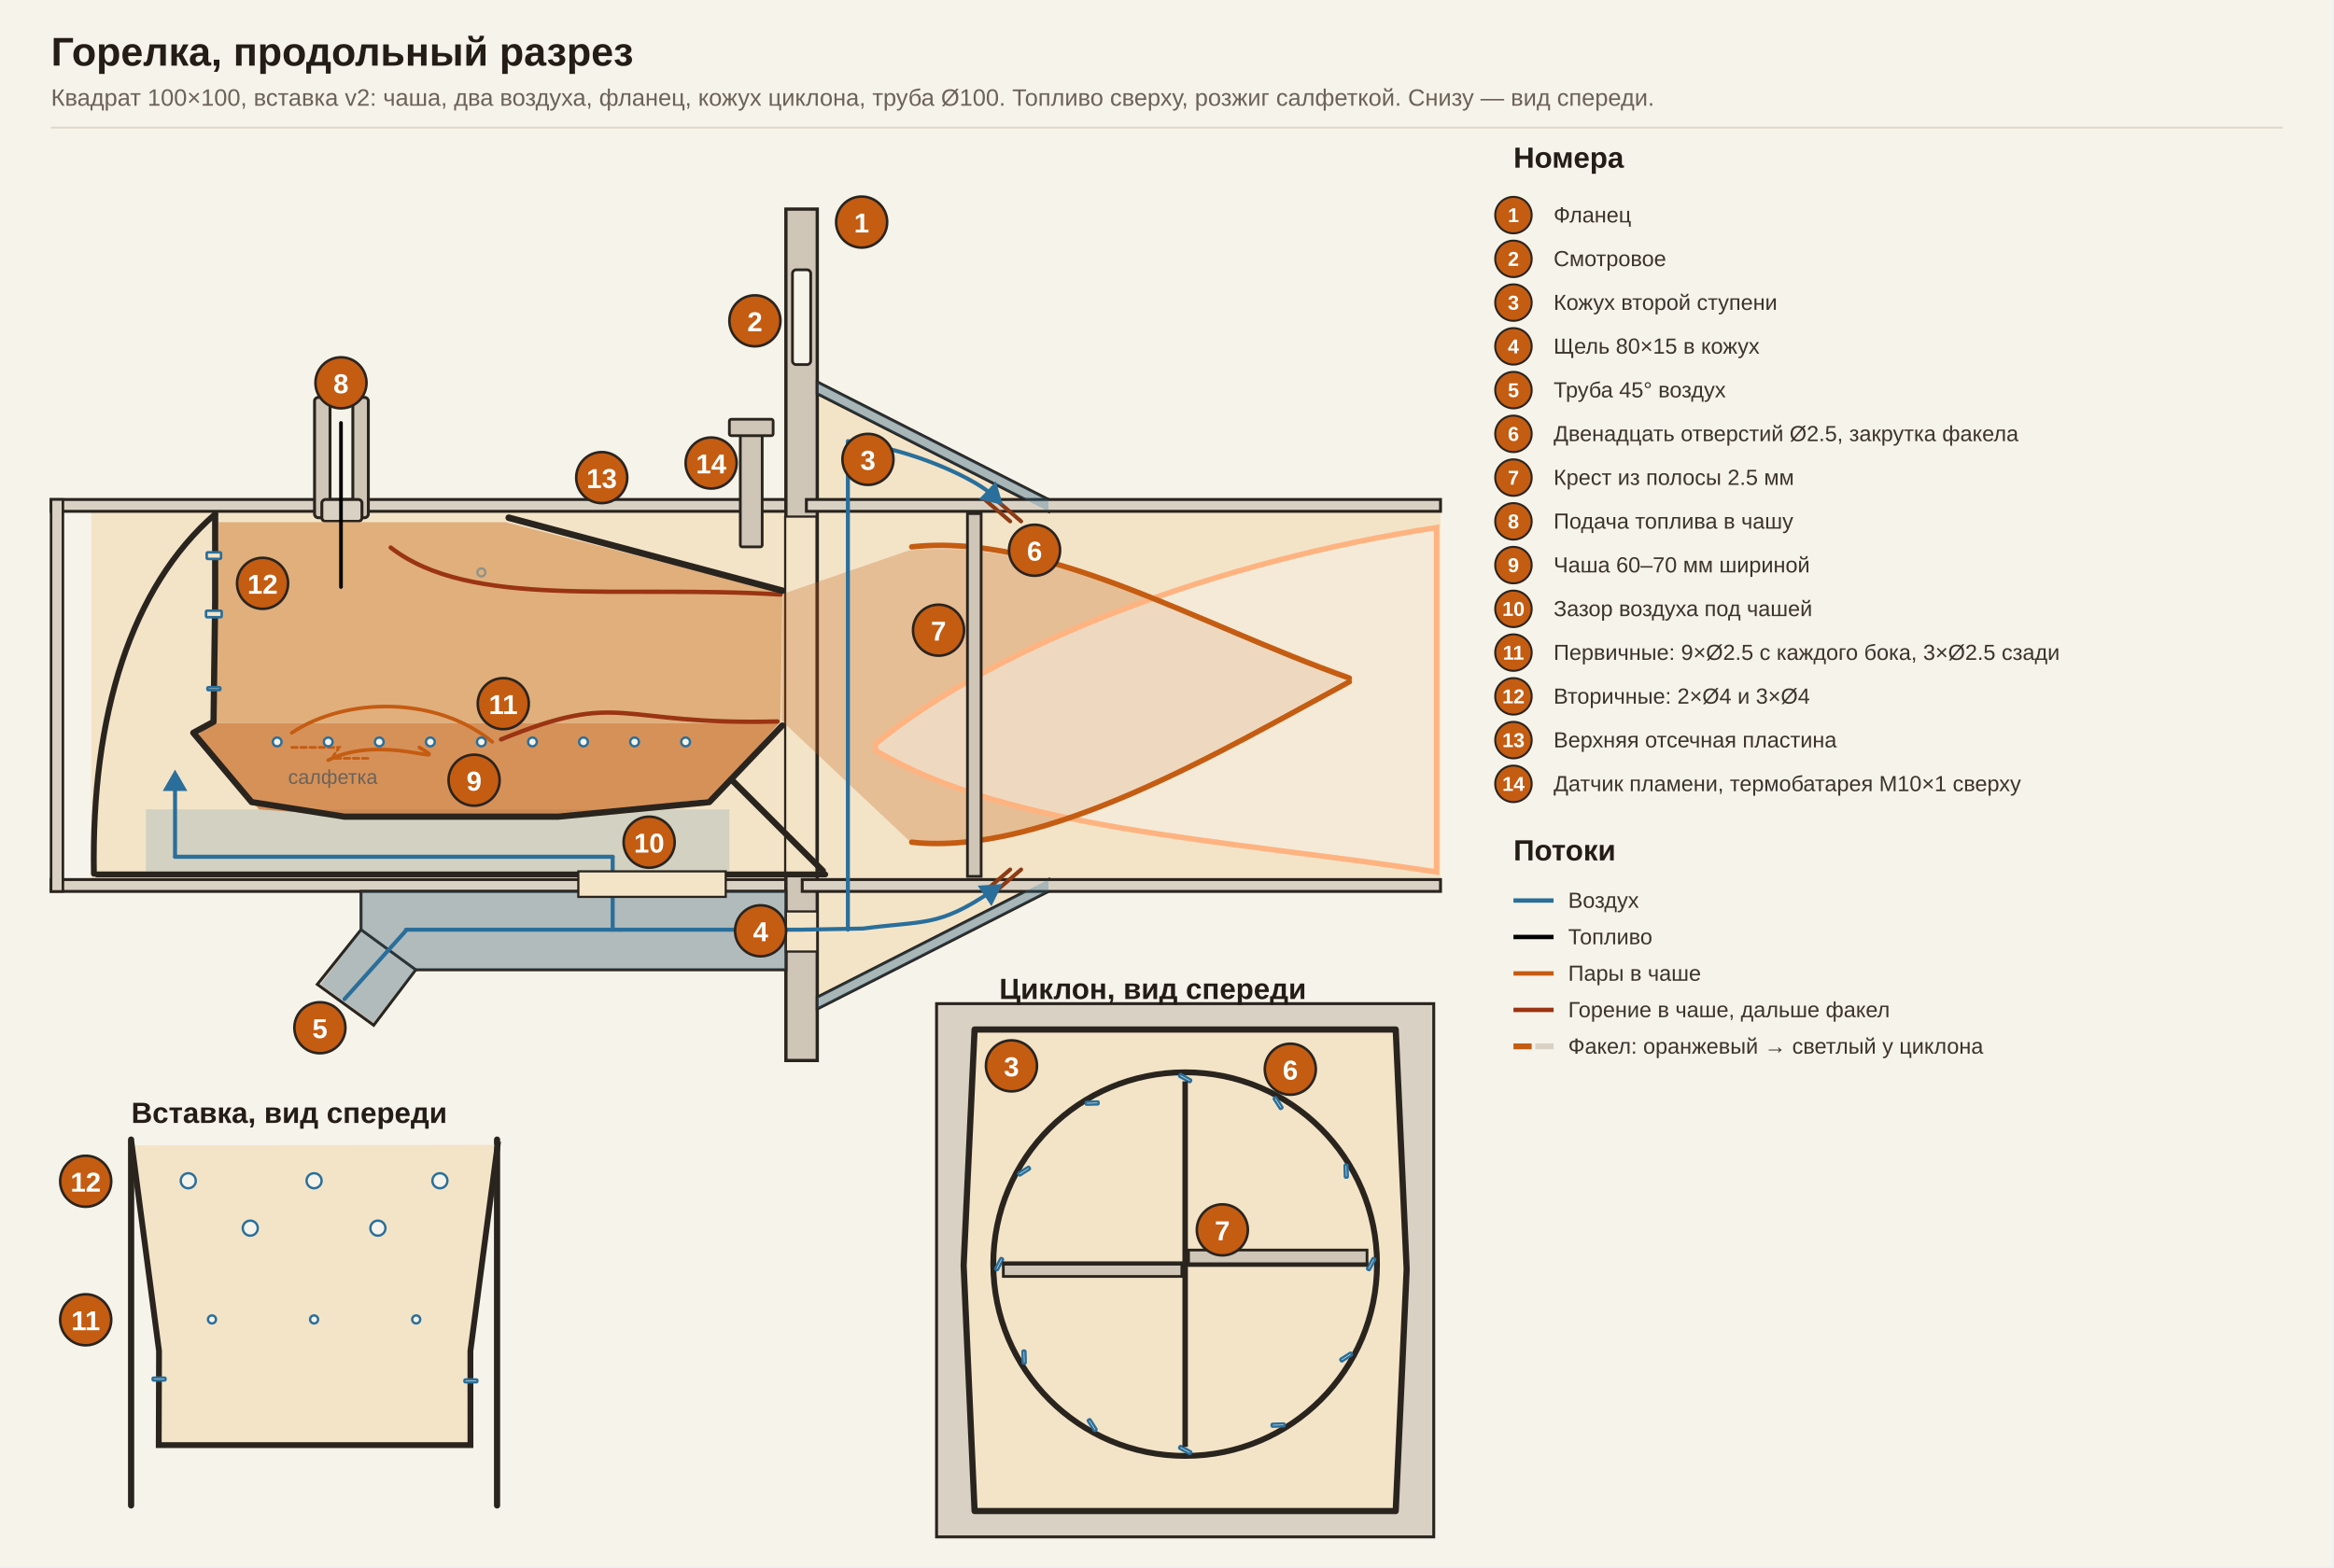
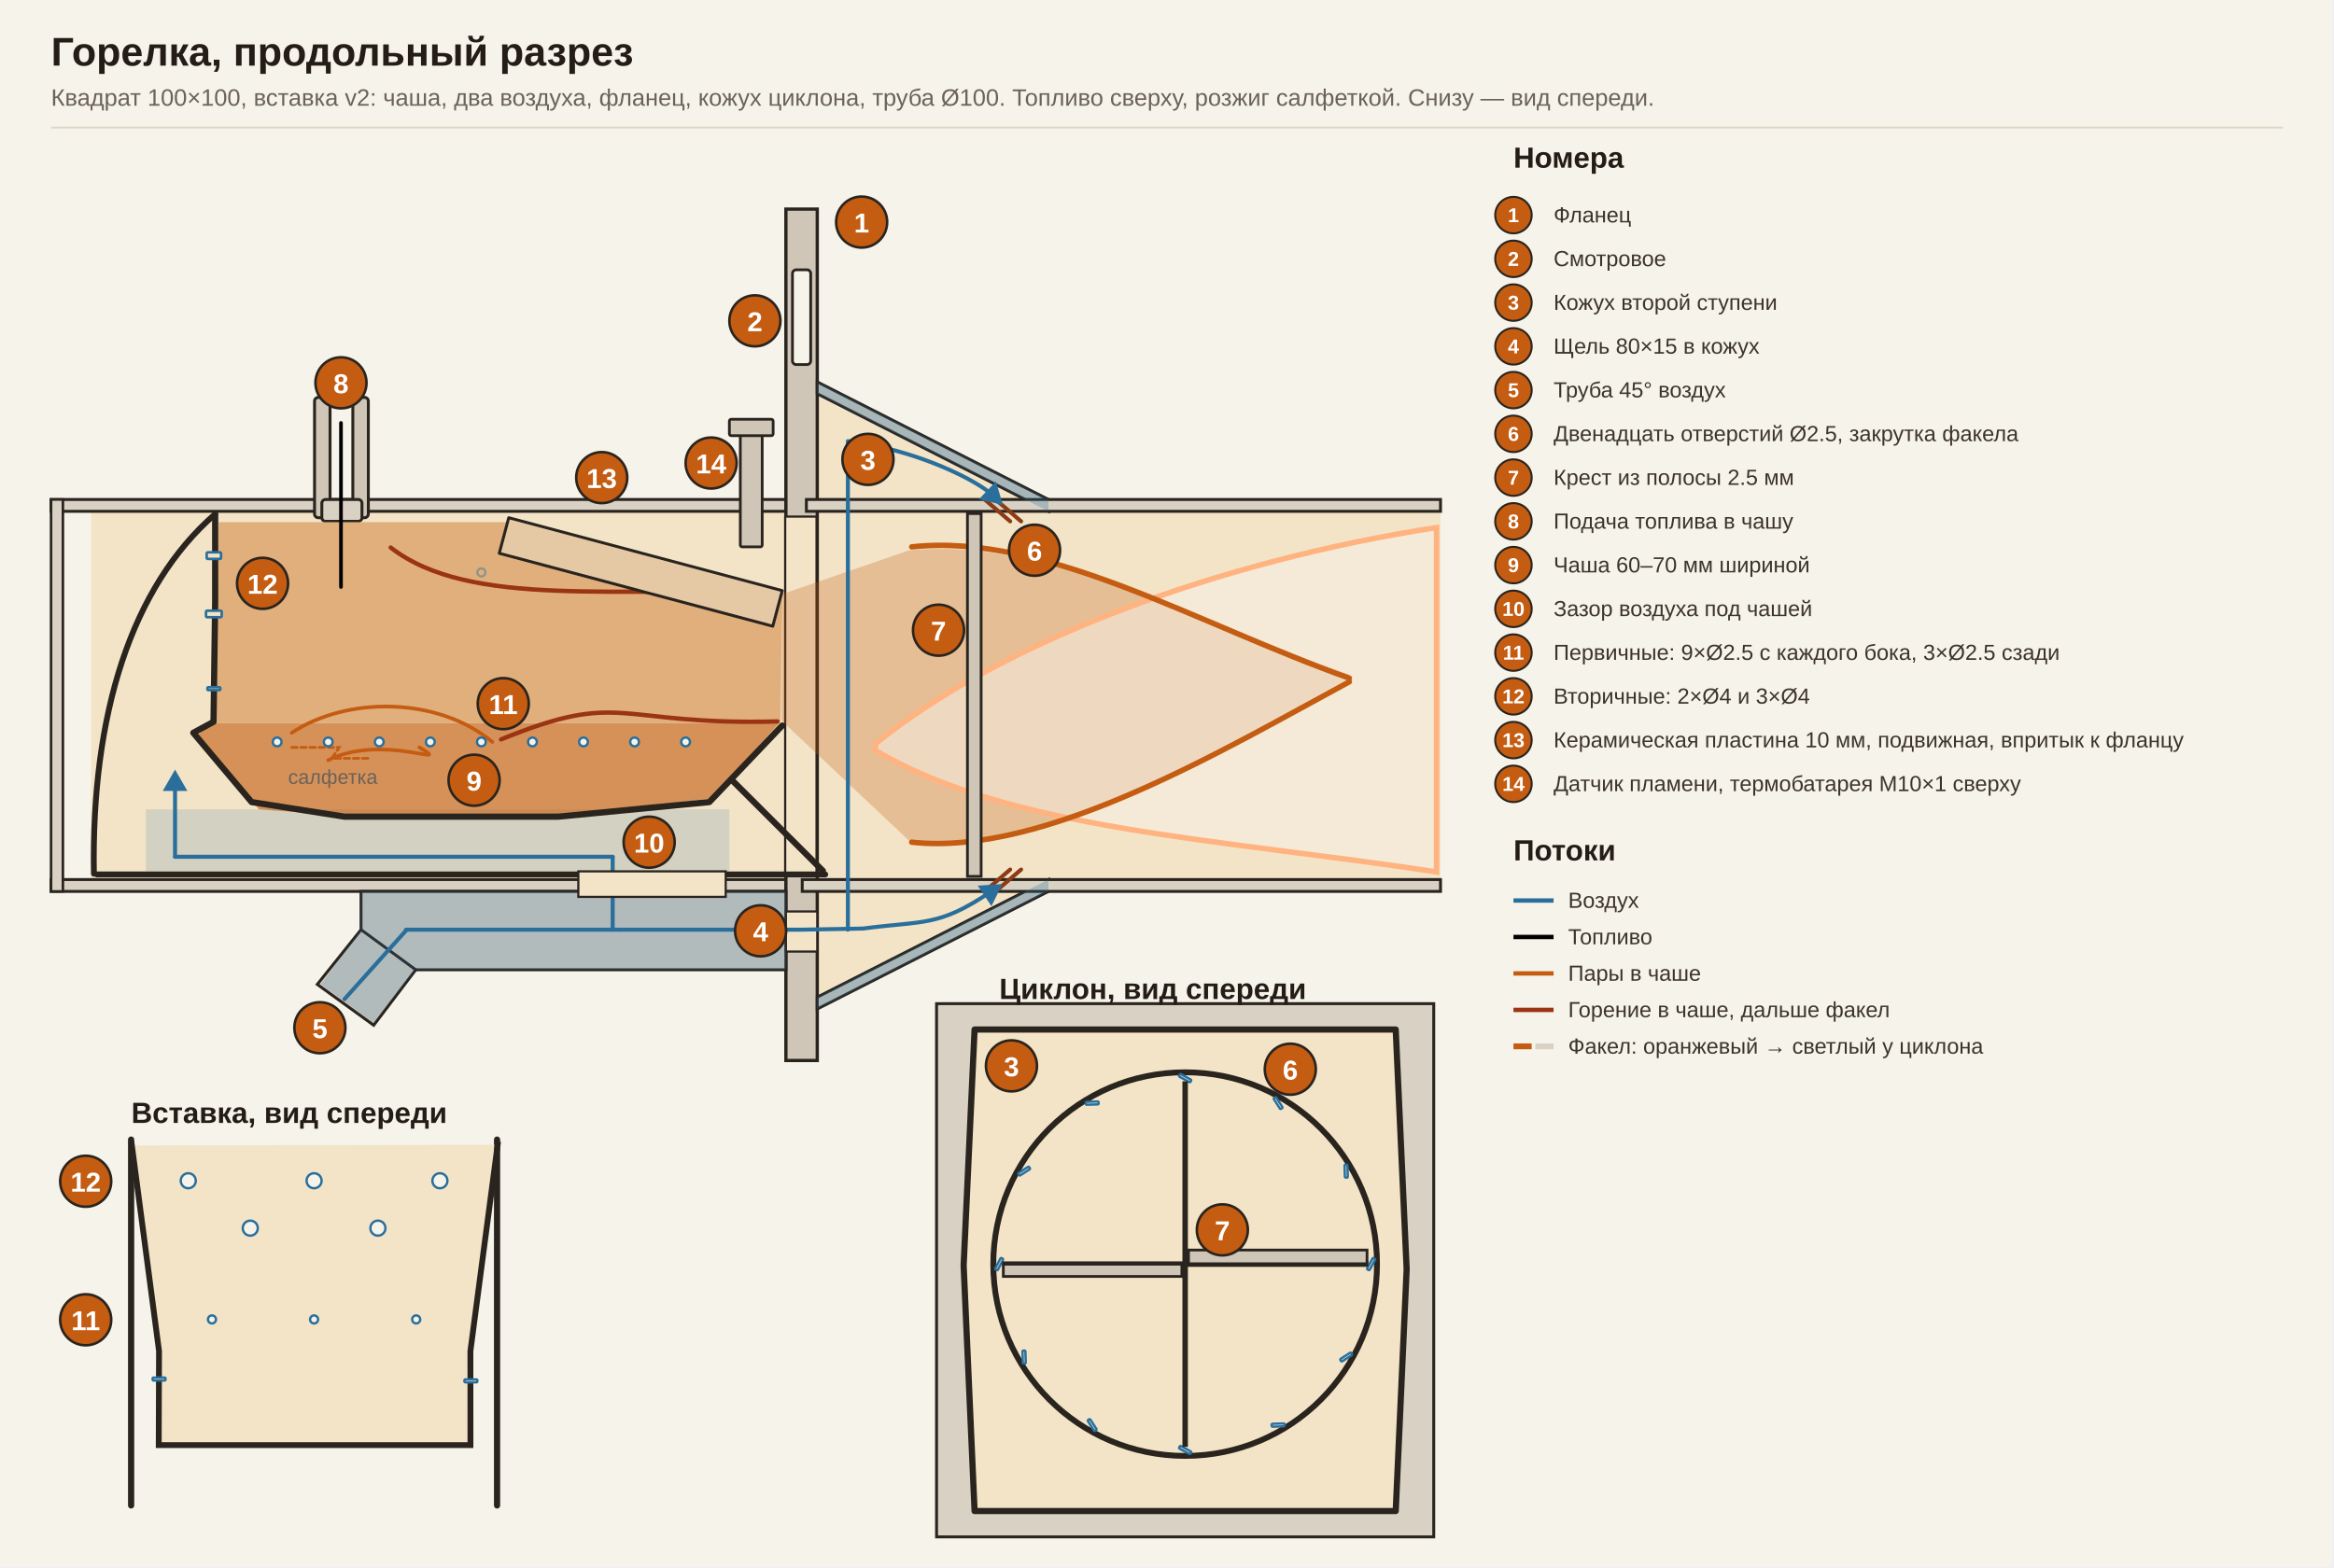
<svg xmlns="http://www.w3.org/2000/svg" width="1280" height="860" viewBox="0 0 1280 860" version="1.1" id="svg63">
  <defs id="defs63">
    <marker style="overflow:visible" id="marker68" refX="0" refY="0" orient="auto-start-reverse" markerWidth="1" markerHeight="1" viewBox="0 0 1 1" preserveAspectRatio="xMidYMid">
      <path transform="scale(0.5)" style="fill:context-stroke;fill-rule:evenodd;stroke:context-stroke;stroke-width:1pt" d="M 5.77,0 -2.88,5 V -5 Z" id="path68" />
    </marker>
    <marker style="overflow:visible" id="marker67" refX="0" refY="0" orient="auto-start-reverse" markerWidth="1" markerHeight="1" viewBox="0 0 1 1" preserveAspectRatio="xMidYMid">
      <path transform="scale(0.5)" style="fill:context-stroke;fill-rule:evenodd;stroke:context-stroke;stroke-width:1pt" d="M 5.77,0 -2.88,5 V -5 Z" id="path67" />
    </marker>
    <marker style="overflow:visible" id="Triangle" refX="0" refY="0" orient="auto-start-reverse" markerWidth="1" markerHeight="1" viewBox="0 0 1 1" preserveAspectRatio="xMidYMid">
      <path transform="scale(0.5)" style="fill:context-stroke;fill-rule:evenodd;stroke:context-stroke;stroke-width:1pt" d="M 5.77,0 -2.88,5 V -5 Z" id="path135" />
    </marker>
  </defs>
  <rect x="-1.138" y="-0.759" width="1280" height="860" fill="#f6f3ea" id="rect1" />
  <text x="28" y="36" font-family="Liberation Sans, DejaVu Sans, sans-serif" font-size="22" font-weight="700" fill="#241c16" id="text1">Горелка, продольный разрез</text>
  <text x="28" y="58" font-family="Liberation Sans, DejaVu Sans, sans-serif" font-size="13" fill="#6b6258" id="text2">Квадрат 100×100, вставка v2: чаша, два воздуха, фланец, кожух циклона, труба Ø100. Топливо сверху, розжиг салфеткой. Снизу — вид спереди.</text>
  <line x1="28" y1="70" x2="1252" y2="70" stroke="#e0d6c6" stroke-width="1" id="line2" />
  <path d="M 50,280.5 H 431 L 448.2,216 575,280.5 h 215 v 202 H 575 L 448.2,547 431,482.5 H 50 Z" fill="#f3e4c8" stroke="none" id="path2" />
  <path id="gap-under" d="m 80,444 h 320 v 34 H 80 Z" fill="#2a6f9b" fill-opacity="0.16" stroke="none" />
  <rect x="28" y="274" width="403" height="6.5" fill="#d9d1c4" stroke="#2a241e" stroke-width="1.6" id="rect2" />
  <rect x="28" y="482.5" width="403" height="6.5" fill="#d9d1c4" stroke="#2a241e" stroke-width="1.6" id="rect3" />
  <rect x="28" y="274" width="6.5" height="215" fill="#d9d1c4" stroke="#2a241e" stroke-width="1.4" id="rect4" />
  <rect x="431" y="114.702" width="17.2" height="467.058" fill="#cfc6b8" stroke="#2a241e" stroke-width="1.8" id="rect5" />
  <rect x="434.6" y="148" width="10" height="52" rx="2" fill="#f6f3ea" stroke="#2a241e" stroke-width="1.5" id="rect6" />
  <path d="M 448.2,209.5 575,274 v 6.5 L 448.2,216 Z" fill="#d9d1c4" stroke="#2a241e" stroke-width="1.6" id="path6" />
  <path d="M 448.2,547 575,482.5 v 6.5 l -126.8,64.5 z" fill="#d9d1c4" stroke="#2a241e" stroke-width="1.6" id="path7" />
  <rect x="442.232" y="274" width="347.768" height="6.5" fill="#d9d1c4" stroke="#2a241e" stroke-width="1.6" id="rect7" />
  <rect x="513.624" y="550.574" width="272.659" height="292.52" fill="#d9d1c4" stroke="#2a241e" stroke-width="1.6" id="rect7-1" />
  <rect x="439.956" y="482.5" width="350.044" height="6.5" fill="#d9d1c4" stroke="#2a241e" stroke-width="1.6" id="rect8" />
  <g stroke="#8c3b14" stroke-width="2.2" stroke-linecap="round" id="g11" transform="translate(-28,122)">
    <line x1="568" y1="152" x2="582" y2="164" id="line8" />
    <line x1="574" y1="152" x2="588" y2="164" id="line9" />
    <line x1="568" y1="367" x2="582" y2="355" id="line10" />
    <line x1="574" y1="367" x2="588" y2="355" id="line11" />
  </g>
  <rect x="198" y="489" width="233" height="43" fill="#d9d1c4" stroke="#2a241e" stroke-width="1.6" id="rect13" />
  <path d="m 198,510 -24,30 30.939,22.414 L 228,532 211.906,520.193 Z" fill="#d9d1c4" stroke="#2a241e" stroke-width="1.6" id="path13" />
  <rect x="431" y="500" width="17.2" height="22" fill="#f3e4c8" stroke="#2a241e" stroke-width="1.2" id="rect15" />
  <rect x="430.6" y="283.386" width="17.2" height="196.495" fill="#f3e4c8" stroke="#2a241e" stroke-width="1.2" id="rect15-3" />
  <path d="M 53.145,479.679 H 452.582" fill="none" stroke="#2a241e" stroke-width="3.2" stroke-linecap="round" id="path19" />
  <path d="M 51.5,479.3 C 50,392 72,322 118,282" fill="none" stroke="#2a241e" stroke-width="3.2" stroke-linecap="round" stroke-linejoin="round" id="path20" />
  <rect x="172.5" y="218" width="8.5" height="66" rx="2" fill="#cfc6b8" stroke="#2a241e" stroke-width="1.6" id="rect21" />
  <rect x="193.5" y="218" width="8.5" height="66" rx="2" fill="#cfc6b8" stroke="#2a241e" stroke-width="1.6" id="rect22" />
  <rect x="176.5" y="274" width="22" height="12" rx="2" fill="#d9d1c4" stroke="#2a241e" stroke-width="1.6" id="rect23" />
  <g id="физика">
    <path id="fill-box" d="m 198,489 h 233 v 43 H 228.176 l -30.503,-22.16 z m 0,21 -22,30 28.659,21.073 L 228,532 Z" fill="#2a6f9b" fill-opacity="0.22" stroke="none" />
    <path id="fill-jacket-top" d="M 448.2,209.5 575,274 v 6.5 L 448.2,216 Z" fill="#2a6f9b" fill-opacity="0.28" stroke="none" />
    <path id="fill-jacket-bot" d="M 448.2,547 575,482.5 v 6.5 l -126.8,64.5 z" fill="#2a6f9b" fill-opacity="0.28" stroke="none" />
    <path id="fill-bowl" d="M 427.35,396.719 H 116.311 L 108,403.504 142,444 l 46.051,3.424 117.693,0.615 L 390,438 Z" style="fill:#c45c12;fill-opacity:0.604" />
    <path id="path70" d="M 119.896,286.432 118,395.34 l -1.689,1.379 H 427.35 L 428,396 429.172,325.113 277.299,286.465 Z" style="fill:#e0af7c;fill-opacity:1" />
    <path id="fill-flame" d="M 498.278,302 C 571.608,294 657.13,340.71 740,370 v 2 c -67.7,36.51 -167.634,97.621 -240.964,89.621 l -70.507,-66.392 0.777,-69.45 z" fill="#c45c12" fill-opacity="0.28" stroke="none" />
    <path id="fill-flame-hot" d="m 787.832,289.403 c -118.825,18.165 -239.13,62.68 -307.701,118.619 v 3.633 c 73.123,43.596 188.876,48.5 307.701,66.665 z" fill="#f4efe4" fill-opacity="0.55" stroke="none" style="stroke:#ffb380;stroke-width:3;stroke-dasharray:none" />
  </g>
  <g id="потоки">
    <g id="flow-air" fill="none" stroke="#2a6f9b" stroke-width="2.2" stroke-linecap="round" stroke-linejoin="round" transform="translate(0,-38)">
      <path d="m 188.922,586.08 33.93,-37.836" id="path24" />
      <path d="M 222.612,548 H 340" id="path25" />
      <path d="M 336,548 V 508" id="path26" />
      <path d="M 336,508 H 96" id="path27" />
      <path d="M 96,508 V 468" id="path28" style="marker-end:url(#Triangle)" />
      <path d="m 340,548 h 99 l 34.208,-0.621 c 34.047,-4.464 41.3,-0.888 69.998,-20.068" id="path29" style="marker-end:url(#marker68)" />
      <path d="M 465,548 V 517.794 320.16 280 c 37.318,4.627 70.64,21.387 79.344,29.655" id="path30" style="marker-end:url(#marker67)" />
    </g>
    <g id="flow-vapor" fill="none" stroke="#c45c12" stroke-width="2" stroke-linecap="round" stroke-linejoin="round" transform="translate(0,-38)">
      <path d="m 187,270 v 90" id="path31" style="fill:none;stroke:#000000" />
      <path d="m 160,440 c 30,-20 80,-20 110,5" id="path32" />
      <path d="m 180,455 c 30,-15 70,5 50,-7" id="path33" />
    </g>
    <g id="flow-mix" fill="none" stroke="#9a3412" stroke-width="2.4" stroke-linecap="round" transform="translate(0,-38)">
      <path d="m 274.798,443.618 c 67.325,-27.499 62.013,-7.616 151.562,-9.842" id="path34" />
      <path d="m 214.281,338.375 c 43.779,34.039 126.256,20.384 213.773,25.774" id="path34-3" />
    </g>
    <g id="flow-flame" fill="none" stroke="#c45c12" stroke-width="3" stroke-linecap="round" transform="translate(0,-38)">
      <path d="m 500,338 c 73.333,-8 157.127,42.712 240,72" id="path35" />
      <path d="m 500,500 c 73.333,8 172.3,-51.493 240,-88" id="path36" />
    </g>
  </g>
  <rect id="feed-under" x="317.162" y="478" width="80.838" height="14" fill="#f3e4c8" stroke="#2a241e" stroke-width="1.2" />
  <path id="seal-v2" d="m 402.073,428.583 49.206,49.141" fill="none" stroke="#2a241e" stroke-width="3.4" stroke-linecap="round" />
  <path id="bowl-v2" d="m 118,282 v 48 L 117.102,395.974 106,402 l 32,38 50.91,8 H 306.124 L 389,440 429,398" fill="none" stroke="#2a241e" stroke-width="3.4" stroke-linecap="round" stroke-linejoin="round" />
  <g id="g16" transform="translate(-477.8717,62)" style="fill:#483e37">
    <path id="bowl-v2-3" d="M 549.775,563.148 V 763.842" fill="none" stroke="#2a241e" stroke-width="3.4" stroke-linecap="round" stroke-linejoin="round" style="fill:#483e37" />
    <path id="bowl-v2-3-3" d="M 750.47,563.148 V 763.842" fill="none" stroke="#2a241e" stroke-width="3.4" stroke-linecap="round" stroke-linejoin="round" style="fill:#483e37" />
  </g>
  <g id="g16-3" transform="translate(-0.1689714,53.94779)" style="fill:#483e37" />
  <g id="g16-3-3" transform="matrix(0,1.088416,-1.085851,0,1370.41,-16.21218)" style="fill:#483e37;stroke-width:0.92">
    <path id="bowl-v2-3-3-7-6" d="M 776.47,769.842 652.755,775.368 533.775,769.842 V 557.148 l 120.817,-5.526 121.877,5.526 z" fill="none" stroke="#2a241e" stroke-width="3.127" stroke-linecap="round" stroke-linejoin="round" style="fill:#f3e4c8;fill-opacity:1" />
  </g>
  <path id="napkin" d="m 160,410 h 26 l -4,6 h 20" fill="none" stroke="#c45c12" stroke-width="1.5" stroke-dasharray="3, 2" stroke-linecap="round" />
  <text x="158" y="430" font-family="'Liberation Sans', 'DejaVu Sans', sans-serif" font-size="11px" fill="#6b6258" id="note-napkin">салфетка</text>
  <g id="sensor-v2" fill="#cfc6b8" stroke="#2a241e" stroke-width="1.5" transform="translate(-8,-28)">
    <rect x="414" y="266" width="12" height="62" rx="1" id="rect9" />
    <rect x="408" y="258" width="24" height="9" rx="1" id="rect10" />
  </g>
  <g id="n16" transform="translate(260,428)" style="font-weight:700;font-size:15px;font-family:'Liberation Sans', 'DejaVu Sans', sans-serif;text-anchor:middle;fill:#ffffff">
    <circle r="14" fill="#c45c12" stroke="#2a241e" stroke-width="1.4" cx="0" cy="0" id="circle10" />
    <text dy="0.38em" id="text10">9</text>
  </g>
  <g id="n17" transform="translate(356,462)" style="font-weight:700;font-size:15px;font-family:'Liberation Sans', 'DejaVu Sans', sans-serif;text-anchor:middle;fill:#ffffff">
    <circle r="14" fill="#c45c12" stroke="#2a241e" stroke-width="1.4" cx="0" cy="0" id="circle11" />
    <text dy="0.38em" id="text11">10</text>
  </g>
  <g id="n18" transform="translate(276,386)" style="font-weight:700;font-size:15px;font-family:'Liberation Sans', 'DejaVu Sans', sans-serif;text-anchor:middle;fill:#ffffff">
    <circle r="14" fill="#c45c12" stroke="#2a241e" stroke-width="1.4" cx="0" cy="0" id="circle12" />
    <text dy="0.38em" id="text12">11</text>
  </g>
  <g id="n19" transform="translate(144,320)" style="font-weight:700;font-size:15px;font-family:'Liberation Sans', 'DejaVu Sans', sans-serif;text-anchor:middle;fill:#ffffff">
    <circle r="14" fill="#c45c12" stroke="#2a241e" stroke-width="1.4" cx="0" cy="0" id="circle13" />
    <text dy="0.38em" id="text13">12</text>
  </g>
  <g id="n20" transform="translate(330,262)" style="font-weight:700;font-size:15px;font-family:'Liberation Sans', 'DejaVu Sans', sans-serif;text-anchor:middle;fill:#ffffff">
    <circle r="14" fill="#c45c12" stroke="#2a241e" stroke-width="1.4" cx="0" cy="0" id="circle14" />
    <text dy="0.38em" id="text14">13</text>
  </g>
  <g id="n21" transform="translate(390,254)" style="font-weight:700;font-size:15px;font-family:'Liberation Sans', 'DejaVu Sans', sans-serif;text-anchor:middle;fill:#ffffff">
    <circle r="14" fill="#c45c12" stroke="#2a241e" stroke-width="1.4" cx="0" cy="0" id="circle15" />
    <text dy="0.38em" id="text15">14</text>
  </g>
  <g id="side-holes" fill="#f6f3ea" stroke="#2a6f9b" stroke-width="1.3" transform="translate(-6,-22)">
    <circle cx="158" cy="429" r="2.4" id="circle16" />
    <circle cx="186" cy="429" r="2.4" id="circle17" />
    <circle cx="214" cy="429" r="2.4" id="circle18" />
    <circle cx="242" cy="429" r="2.4" id="circle19" />
    <circle cx="270" cy="429" r="2.4" id="circle20" />
    <circle cx="298" cy="429" r="2.4" id="circle21" />
    <circle cx="326" cy="429" r="2.4" id="circle22" />
    <circle cx="354" cy="429" r="2.4" id="circle23" />
    <circle cx="382" cy="429" r="2.4" id="circle24" />
  </g>
  <circle cx="264" cy="314" r="2.2" id="circle26" style="fill:none;stroke:#2a6f9b;stroke-width:1.2;stroke-opacity:0.45" />
  <rect id="rear-pri" x="113.734" y="377" width="7.098" height="1.6" rx="0.507" fill="#f3e4c8" stroke="#2a6f9b" stroke-width="1.4" />
  <rect id="rear-sec-a" x="112.983" y="335" width="8.6" height="3.6" rx="0.614" fill="#f3e4c8" stroke="#2a6f9b" stroke-width="1.4" />
  <rect id="rear-sec-b" x="113.358" y="303" width="7.849" height="3.6" rx="0.561" fill="#f3e4c8" stroke="#2a6f9b" stroke-width="1.4" />
-   <path id="guide-v2" d="m 279,284 150,40" fill="none" stroke="#2a241e" stroke-width="3.6" stroke-linecap="round" />
+   <path id="guide-v2" d="M 279,284 429,324 423.8,343.52 273.8,303.52 Z" fill="#e4c9a4" stroke="#2a241e" stroke-width="1.6" stroke-linejoin="round" />
  <g id="n1" transform="translate(472.5365,121.8273)" style="font-weight:700;font-size:15px;font-family:'Liberation Sans', 'DejaVu Sans', sans-serif;text-anchor:middle;fill:#ffffff">
    <circle r="14" fill="#c45c12" stroke="#2a241e" stroke-width="1.4" id="circle27" cx="0" cy="0" />
    <text dy="0.38em" id="text23">1</text>
  </g>
  <g id="n4" transform="translate(187,210)" style="font-weight:700;font-size:15px;font-family:'Liberation Sans', 'DejaVu Sans', sans-serif;text-anchor:middle;fill:#ffffff">
    <circle r="14" fill="#c45c12" stroke="#2a241e" stroke-width="1.4" id="circle28" cx="0" cy="0" />
    <text dy="0.38em" id="text26">8</text>
  </g>
  <g id="n7" transform="translate(414,176)" style="font-weight:700;font-size:15px;font-family:'Liberation Sans', 'DejaVu Sans', sans-serif;text-anchor:middle;fill:#ffffff">
    <circle r="14" fill="#c45c12" stroke="#2a241e" stroke-width="1.4" id="circle29" cx="0" cy="0" />
    <text dy="0.38em" id="text29">2</text>
  </g>
  <g id="n8" transform="translate(476,252)" style="font-weight:700;font-size:15px;font-family:'Liberation Sans', 'DejaVu Sans', sans-serif;text-anchor:middle;fill:#ffffff">
    <circle r="14" fill="#c45c12" stroke="#2a241e" stroke-width="1.4" id="circle30" cx="0" cy="0" />
    <text dy="0.38em" id="text30">3</text>
  </g>
  <g id="n8-6" transform="translate(554.7,584.7)" style="font-weight:700;font-size:15px;font-family:'Liberation Sans', 'DejaVu Sans', sans-serif;text-anchor:middle;fill:#ffffff">
    <circle r="14" fill="#c45c12" stroke="#2a241e" stroke-width="1.4" id="circle30-2" cx="0" cy="0" />
    <text dy="0.38em" id="text30-6">3</text>
  </g>
  <g id="n9" transform="translate(417.1194,510.612)" style="font-weight:700;font-size:15px;font-family:'Liberation Sans', 'DejaVu Sans', sans-serif;text-anchor:middle;fill:#ffffff">
    <circle r="14" fill="#c45c12" stroke="#2a241e" stroke-width="1.4" id="circle31" cx="0" cy="0" />
    <text dy="0.38em" id="text31">4</text>
  </g>
  <g id="n10" transform="translate(175.435,563.7888)" style="font-weight:700;font-size:15px;font-family:'Liberation Sans', 'DejaVu Sans', sans-serif;text-anchor:middle;fill:#ffffff">
    <circle r="14" fill="#c45c12" stroke="#2a241e" stroke-width="1.4" id="circle32" cx="0" cy="0" />
    <text dy="0.38em" id="text32">5</text>
  </g>
  <g id="n12" transform="translate(567.3697,301.8441)" style="font-weight:700;font-size:15px;font-family:'Liberation Sans', 'DejaVu Sans', sans-serif;text-anchor:middle;fill:#ffffff">
    <circle r="14" fill="#c45c12" stroke="#2a241e" stroke-width="1.4" id="circle34" cx="0" cy="0" />
    <text dy="0.38em" id="text34">6</text>
  </g>
  <g id="n12-7" transform="translate(707.6287,586.5399)" style="font-weight:700;font-size:15px;font-family:'Liberation Sans', 'DejaVu Sans', sans-serif;text-anchor:middle;fill:#ffffff">
    <circle r="14" fill="#c45c12" stroke="#2a241e" stroke-width="1.4" id="circle34-0" cx="0" cy="0" />
    <text dy="0.38em" id="text34-9">6</text>
  </g>
  <g id="n12-3" transform="translate(514.7,345.7)" style="font-weight:700;font-size:15px;font-family:'Liberation Sans', 'DejaVu Sans', sans-serif;text-anchor:middle;fill:#ffffff">
    <circle r="14" fill="#c45c12" stroke="#2a241e" stroke-width="1.4" id="circle34-6" cx="0" cy="0" />
    <text dy="0.38em" id="text34-7">7</text>
  </g>
  <text x="830" y="92" font-family="Liberation Sans, DejaVu Sans, sans-serif" font-size="16" font-weight="700" fill="#241c16" id="text36">Номера</text>
  <g font-family="Liberation Sans, DejaVu Sans, sans-serif" font-size="12" fill="#3c342c" id="g63">
    <g transform="translate(830,118)" id="leg-1">
      <circle r="10" fill="#c45c12" stroke="#2a241e" stroke-width="1.1" id="circle33" />
      <text fill="#ffffff" font-size="11" font-weight="700" text-anchor="middle" dy="0.35em" id="text33">1</text>
      <text x="22" y="4" fill="#3c342c" id="text35">Фланец</text>
    </g>
    <g transform="translate(830,142)" id="leg-2">
      <circle r="10" fill="#c45c12" stroke="#2a241e" stroke-width="1.1" id="circle35" />
      <text fill="#ffffff" font-size="11" font-weight="700" text-anchor="middle" dy="0.35em" id="text37">2</text>
      <text x="22" y="4" fill="#3c342c" id="text38">Смотровое</text>
    </g>
    <g transform="translate(830,166)" id="leg-3">
      <circle r="10" fill="#c45c12" stroke="#2a241e" stroke-width="1.1" id="circle38" />
      <text fill="#ffffff" font-size="11" font-weight="700" text-anchor="middle" dy="0.35em" id="text39">3</text>
      <text x="22" y="4" fill="#3c342c" id="text40">Кожух второй ступени</text>
    </g>
    <g transform="translate(830,190)" id="leg-4">
      <circle r="10" fill="#c45c12" stroke="#2a241e" stroke-width="1.1" id="circle40" />
      <text fill="#ffffff" font-size="11" font-weight="700" text-anchor="middle" dy="0.35em" id="text41">4</text>
      <text x="22" y="4" fill="#3c342c" id="text42">Щель 80×15 в кожух</text>
    </g>
    <g transform="translate(830,214)" id="leg-5">
      <circle r="10" fill="#c45c12" stroke="#2a241e" stroke-width="1.1" id="circle42" />
      <text fill="#ffffff" font-size="11" font-weight="700" text-anchor="middle" dy="0.35em" id="text43">5</text>
      <text x="22" y="4" fill="#3c342c" id="text44">Труба 45° воздух</text>
    </g>
    <g transform="translate(830,238)" id="leg-6">
      <circle r="10" fill="#c45c12" stroke="#2a241e" stroke-width="1.1" id="circle44" />
      <text fill="#ffffff" font-size="11" font-weight="700" text-anchor="middle" dy="0.35em" id="text45">6</text>
      <text x="22" y="4" fill="#3c342c" id="text46">Двенадцать отверстий Ø2.5, закрутка факела</text>
    </g>
    <g transform="translate(830,262)" id="leg-7">
      <circle r="10" fill="#c45c12" stroke="#2a241e" stroke-width="1.1" id="circle46" />
      <text fill="#ffffff" font-size="11" font-weight="700" text-anchor="middle" dy="0.35em" id="text47">7</text>
      <text x="22" y="4" fill="#3c342c" id="text48">Крест из полосы 2.5 мм</text>
    </g>
    <g transform="translate(830,286)" id="leg-8">
      <circle r="10" fill="#c45c12" stroke="#2a241e" stroke-width="1.1" id="circle48" />
      <text fill="#ffffff" font-size="11" font-weight="700" text-anchor="middle" dy="0.35em" id="text49">8</text>
      <text x="22" y="4" fill="#3c342c" id="text50">Подача топлива в чашу</text>
    </g>
    <g transform="translate(830,310)" id="leg-9">
      <circle r="10" fill="#c45c12" stroke="#2a241e" stroke-width="1.1" id="circle50" />
      <text fill="#ffffff" font-size="11" font-weight="700" text-anchor="middle" dy="0.35em" id="text51">9</text>
      <text x="22" y="4" fill="#3c342c" id="text52">Чаша 60–70 мм шириной</text>
    </g>
    <g transform="translate(830,334)" id="leg-10">
      <circle r="10" fill="#c45c12" stroke="#2a241e" stroke-width="1.1" id="circle52" />
      <text fill="#ffffff" font-size="11" font-weight="700" text-anchor="middle" dy="0.35em" id="text53">10</text>
      <text x="22" y="4" fill="#3c342c" id="text54">Зазор воздуха под чашей</text>
    </g>
    <g transform="translate(830,358)" id="leg-11">
      <circle r="10" fill="#c45c12" stroke="#2a241e" stroke-width="1.1" id="circle54" />
      <text fill="#ffffff" font-size="11" font-weight="700" text-anchor="middle" dy="0.35em" id="text55">11</text>
      <text x="22" y="4" fill="#3c342c" id="text56">Первичные: 9×Ø2.5 с каждого бока, 3×Ø2.5 сзади</text>
    </g>
    <g transform="translate(830,382)" id="leg-12">
      <circle r="10" fill="#c45c12" stroke="#2a241e" stroke-width="1.1" id="circle56" />
      <text fill="#ffffff" font-size="11" font-weight="700" text-anchor="middle" dy="0.35em" id="text57">12</text>
      <text x="22" y="4" fill="#3c342c" id="text58">Вторичные: 2×Ø4 и 3×Ø4</text>
    </g>
    <g transform="translate(830,406)" id="leg-13">
      <circle r="10" fill="#c45c12" stroke="#2a241e" stroke-width="1.1" id="circle58" />
      <text fill="#ffffff" font-size="11" font-weight="700" text-anchor="middle" dy="0.35em" id="text59">13</text>
-       <text x="22" y="4" fill="#3c342c" id="text60">Верхняя отсечная пластина</text>
+       <text x="22" y="4" fill="#3c342c" id="text60">Керамическая пластина 10 мм, подвижная, впритык к фланцу</text>
    </g>
    <g transform="translate(830,430)" id="leg-14">
      <circle r="10" fill="#c45c12" stroke="#2a241e" stroke-width="1.1" id="circle60" />
      <text fill="#ffffff" font-size="11" font-weight="700" text-anchor="middle" dy="0.35em" id="text61">14</text>
      <text x="22" y="4" fill="#3c342c" id="text62">Датчик пламени, термобатарея M10×1 сверху</text>
    </g>
    <text x="0" y="472" transform="translate(830,0)" fill="#241c16" font-size="16" font-weight="700" font-family="Liberation Sans, DejaVu Sans, sans-serif" id="text63">Потоки</text>
    <g transform="translate(830,494)" fill="#3c342c" font-size="12" font-family="Liberation Sans, DejaVu Sans, sans-serif" id="g66">
      <line x1="0" y1="0" x2="22" y2="0" stroke="#2a6f9b" stroke-width="2.4" id="line35" />
      <text x="30" y="4" id="text64">Воздух</text>
      <line x1="0" y1="20" x2="22" y2="20" stroke="#000000" stroke-width="2.4" id="line-fuel" />
      <text x="30" y="24" id="text65">Топливо</text>
      <line x1="0" y1="40" x2="22" y2="40" stroke="#c45c12" stroke-width="2.4" id="line63" />
      <text x="30" y="44" id="text-vap">Пары в чаше</text>
      <line x1="0" y1="60" x2="22" y2="60" stroke="#9a3412" stroke-width="2.4" id="line64" />
      <text x="30" y="64" id="text66">Горение в чаше, дальше факел</text>
      <line x1="0" y1="80" x2="10" y2="80" stroke="#c45c12" stroke-width="3.2" id="line65" />
      <line x1="12" y1="80" x2="22" y2="80" stroke="#d9d1c4" stroke-width="3.2" id="line65b" />
      <text x="30" y="84" id="text67">Факел: оранжевый → светлый у циклона</text>
    </g>
  </g>
  <rect id="rect67" x="530.562" y="281.732" width="7.51" height="199.028" fill="#cfc6b8" stroke="#2a241e" stroke-width="1.5" />
  <g id="front-view" transform="translate(-498,106)">
    <path id="rect11" fill="#f3e4c8" stroke="none" d="m 585.211,636.6 -13.342,-114.267 197.325,-0.319 -13.904,114.585 v 50.373 H 585.211 Z" />
    <path id="path16" fill="none" stroke="#2a241e" stroke-width="3.2" stroke-linejoin="miter" d="m 771.155,520.177 -15.173,114.939 0.023,51.629 H 585.053 L 585.211,635.115 570.038,520.177" />
    <g id="g15" transform="translate(18.07561,-42)" fill="#f6f3ea" stroke="#2a6f9b" stroke-width="1.3">
      <circle cx="583.175" cy="583.724" r="4.124" id="circle26-5" />
      <circle cx="652.175" cy="583.724" r="4.124" id="circle26-6" />
      <circle cx="721.175" cy="583.724" r="4.124" id="circle26-2" />
    </g>
    <g id="g14" transform="translate(18.07564,-42)" fill="#f6f3ea" stroke="#2a6f9b" stroke-width="1.3">
      <circle cx="617.175" cy="609.724" r="4.124" id="circle26-9" />
      <circle cx="687.175" cy="609.724" r="4.124" id="circle26-1" />
    </g>
    <g id="g12" transform="translate(14.45064,-36)" fill="#f6f3ea" stroke="#2a6f9b" stroke-width="1.3">
      <circle cx="599.8" cy="653.8" r="2.2" id="circle26-27" />
      <circle cx="655.8" cy="653.8" r="2.2" id="circle26-0" />
      <circle cx="711.8" cy="653.8" r="2.2" id="circle26-93" />
    </g>
    <rect id="rear-pri-7" x="752.7" y="650.7" width="7.098" height="1.6" rx="0.507" fill="#f6f3ea" stroke="#2a6f9b" stroke-width="1.3" />
    <rect id="rear-pri-6" x="581.7" y="649.7" width="7.098" height="1.6" rx="0.507" fill="#f6f3ea" stroke="#2a6f9b" stroke-width="1.3" />
    <text x="570" y="510" font-family="'Liberation Sans', 'DejaVu Sans', sans-serif" font-size="16px" font-weight="700" fill="#241c16" id="front-title">Вставка, вид спереди</text>
    <g id="n-front-12" transform="translate(545,542)" style="font-weight:700;font-size:15px;font-family:'Liberation Sans', 'DejaVu Sans', sans-serif;text-anchor:middle;fill:#ffffff">
      <circle r="14" fill="#c45c12" stroke="#2a241e" stroke-width="1.4" id="circle1" cx="0" cy="0" />
      <text dy="0.38em" id="text3">12</text>
    </g>
    <g id="n-front-11" transform="translate(545,618)" style="font-weight:700;font-size:15px;font-family:'Liberation Sans', 'DejaVu Sans', sans-serif;text-anchor:middle;fill:#ffffff">
      <circle r="14" fill="#c45c12" stroke="#2a241e" stroke-width="1.4" id="circle3" cx="0" cy="0" />
      <text dy="0.38em" id="text4">11</text>
    </g>
  </g>
  <path d="m 751.953,693.443 a 102,102 0 0 1 -102,102 102,102 0 0 1 -102,-102 102,102 0 0 1 102,-102 102,102 0 0 1 102,102 z" fill="#f3e4c8" stroke="none" id="path1" />
  <path d="M 755.172,693.443 A 105.219,105.219 0 0 1 649.953,798.662 105.219,105.219 0 0 1 544.734,693.443 105.219,105.219 0 0 1 649.953,588.224 105.219,105.219 0 0 1 755.172,693.443 Z" fill="none" stroke="#2a241e" stroke-width="3.2" id="path1-2" />
  <text x="548" y="548" font-family="Liberation Sans, DejaVu Sans, sans-serif" font-size="16" font-weight="700" fill="#241c16" id="cyclone-front-title">Циклон, вид спереди</text>
  <g id="g408" transform="translate(0,-24)">
    <rect x="796.434" y="269.227" width="7.098" height="1.6" rx="0.507" fill="#f6f3ea" stroke="#2a6f9b" stroke-width="1.3" transform="matrix(-0.478046,0.878305,-0.878305,-0.478046,1371.55,143.899)" id="rect397" />
    <rect x="796.434" y="269.227" width="7.098" height="1.6" rx="0.507" fill="#f6f3ea" stroke="#2a6f9b" stroke-width="1.3" transform="matrix(-0.84179,0.539621,-0.539621,-0.84179,1557.39,564.048)" id="rect398" />
    <rect x="796.434" y="269.227" width="7.098" height="1.6" rx="0.507" fill="#f6f3ea" stroke="#2a6f9b" stroke-width="1.3" transform="matrix(-0.99949,0.0286569,-0.0286569,-0.99949,1508.25,1052.72)" id="rect399" />
    <rect x="796.434" y="269.227" width="7.098" height="1.6" rx="0.507" fill="#f6f3ea" stroke="#2a6f9b" stroke-width="1.3" transform="matrix(-0.878305,-0.478046,0.478046,-0.878305,1223.5,1439.04)" id="rect400" />
    <rect x="796.434" y="269.227" width="7.098" height="1.6" rx="0.507" fill="#f6f3ea" stroke="#2a6f9b" stroke-width="1.3" transform="matrix(-0.539621,-0.84179,0.84179,-0.539621,803.348,1624.88)" id="rect401" />
    <rect x="796.434" y="269.227" width="7.098" height="1.6" rx="0.507" fill="#f6f3ea" stroke="#2a6f9b" stroke-width="1.3" transform="matrix(-0.0286569,-0.99949,0.99949,-0.0286569,314.677,1575.74)" id="rect402" />
    <rect x="796.434" y="269.227" width="7.098" height="1.6" rx="0.507" fill="#f6f3ea" stroke="#2a6f9b" stroke-width="1.3" transform="matrix(0.456116,-0.889891,0.889891,0.456116,-57.2267,1306.18)" id="rect403" />
    <rect x="796.434" y="269.227" width="7.098" height="1.6" rx="0.507" fill="#f6f3ea" stroke="#2a6f9b" stroke-width="1.3" transform="matrix(0.84179,-0.539621,0.539621,0.84179,-257.489,870.838)" id="rect404" />
    <rect x="796.434" y="269.227" width="7.098" height="1.6" rx="0.507" fill="#f6f3ea" stroke="#2a6f9b" stroke-width="1.3" transform="matrix(0.99949,-0.0286569,0.0286569,0.99949,-208.347,382.167)" id="rect405" />
    <rect x="796.434" y="269.227" width="7.098" height="1.6" rx="0.507" fill="#f6f3ea" stroke="#2a6f9b" stroke-width="1.3" transform="matrix(0.878305,0.478046,-0.478046,0.878305,76.4086,-4.15166)" id="rect406" />
    <rect x="796.434" y="269.227" width="7.098" height="1.6" rx="0.507" fill="#f6f3ea" stroke="#2a6f9b" stroke-width="1.3" transform="matrix(0.539621,0.84179,-0.84179,0.539621,496.558,-189.999)" id="rect407" />
    <rect x="796.434" y="269.227" width="7.098" height="1.6" rx="0.507" fill="#f6f3ea" stroke="#2a6f9b" stroke-width="1.3" transform="matrix(0.0286569,0.99949,-0.99949,0.0286569,985.229,-140.857)" id="rect408" />
  </g>
  <rect id="rect67-2" x="649.203" y="593.929" width="1.5" height="199.028" fill="#cfc6b8" stroke="#2a241e" stroke-width="1.5" />
  <rect id="rect67-2-9" x="692.693" y="-749.467" width="1.5" height="199.028" fill="#cfc6b8" stroke="#2a241e" stroke-width="1.5" transform="rotate(90)" />
  <rect fill="#cfc6b8" stroke="#2a241e" stroke-width="1.5" id="rect409" width="97.904" height="7.51" x="651.802" y="685.74" />
  <rect fill="#cfc6b8" stroke="#2a241e" stroke-width="1.5" id="rect409-1" width="97.904" height="6.706" x="550.242" y="693.515" />
  <g id="n12-3-3" transform="translate(670.3554,674.6653)" style="font-weight:700;font-size:15px;font-family:'Liberation Sans', 'DejaVu Sans', sans-serif;text-anchor:middle;fill:#ffffff">
    <circle r="14" fill="#c45c12" stroke="#2a241e" stroke-width="1.4" id="circle34-6-6" cx="0" cy="0" />
    <text dy="0.38em" id="text34-7-0">7</text>
  </g>
</svg>
